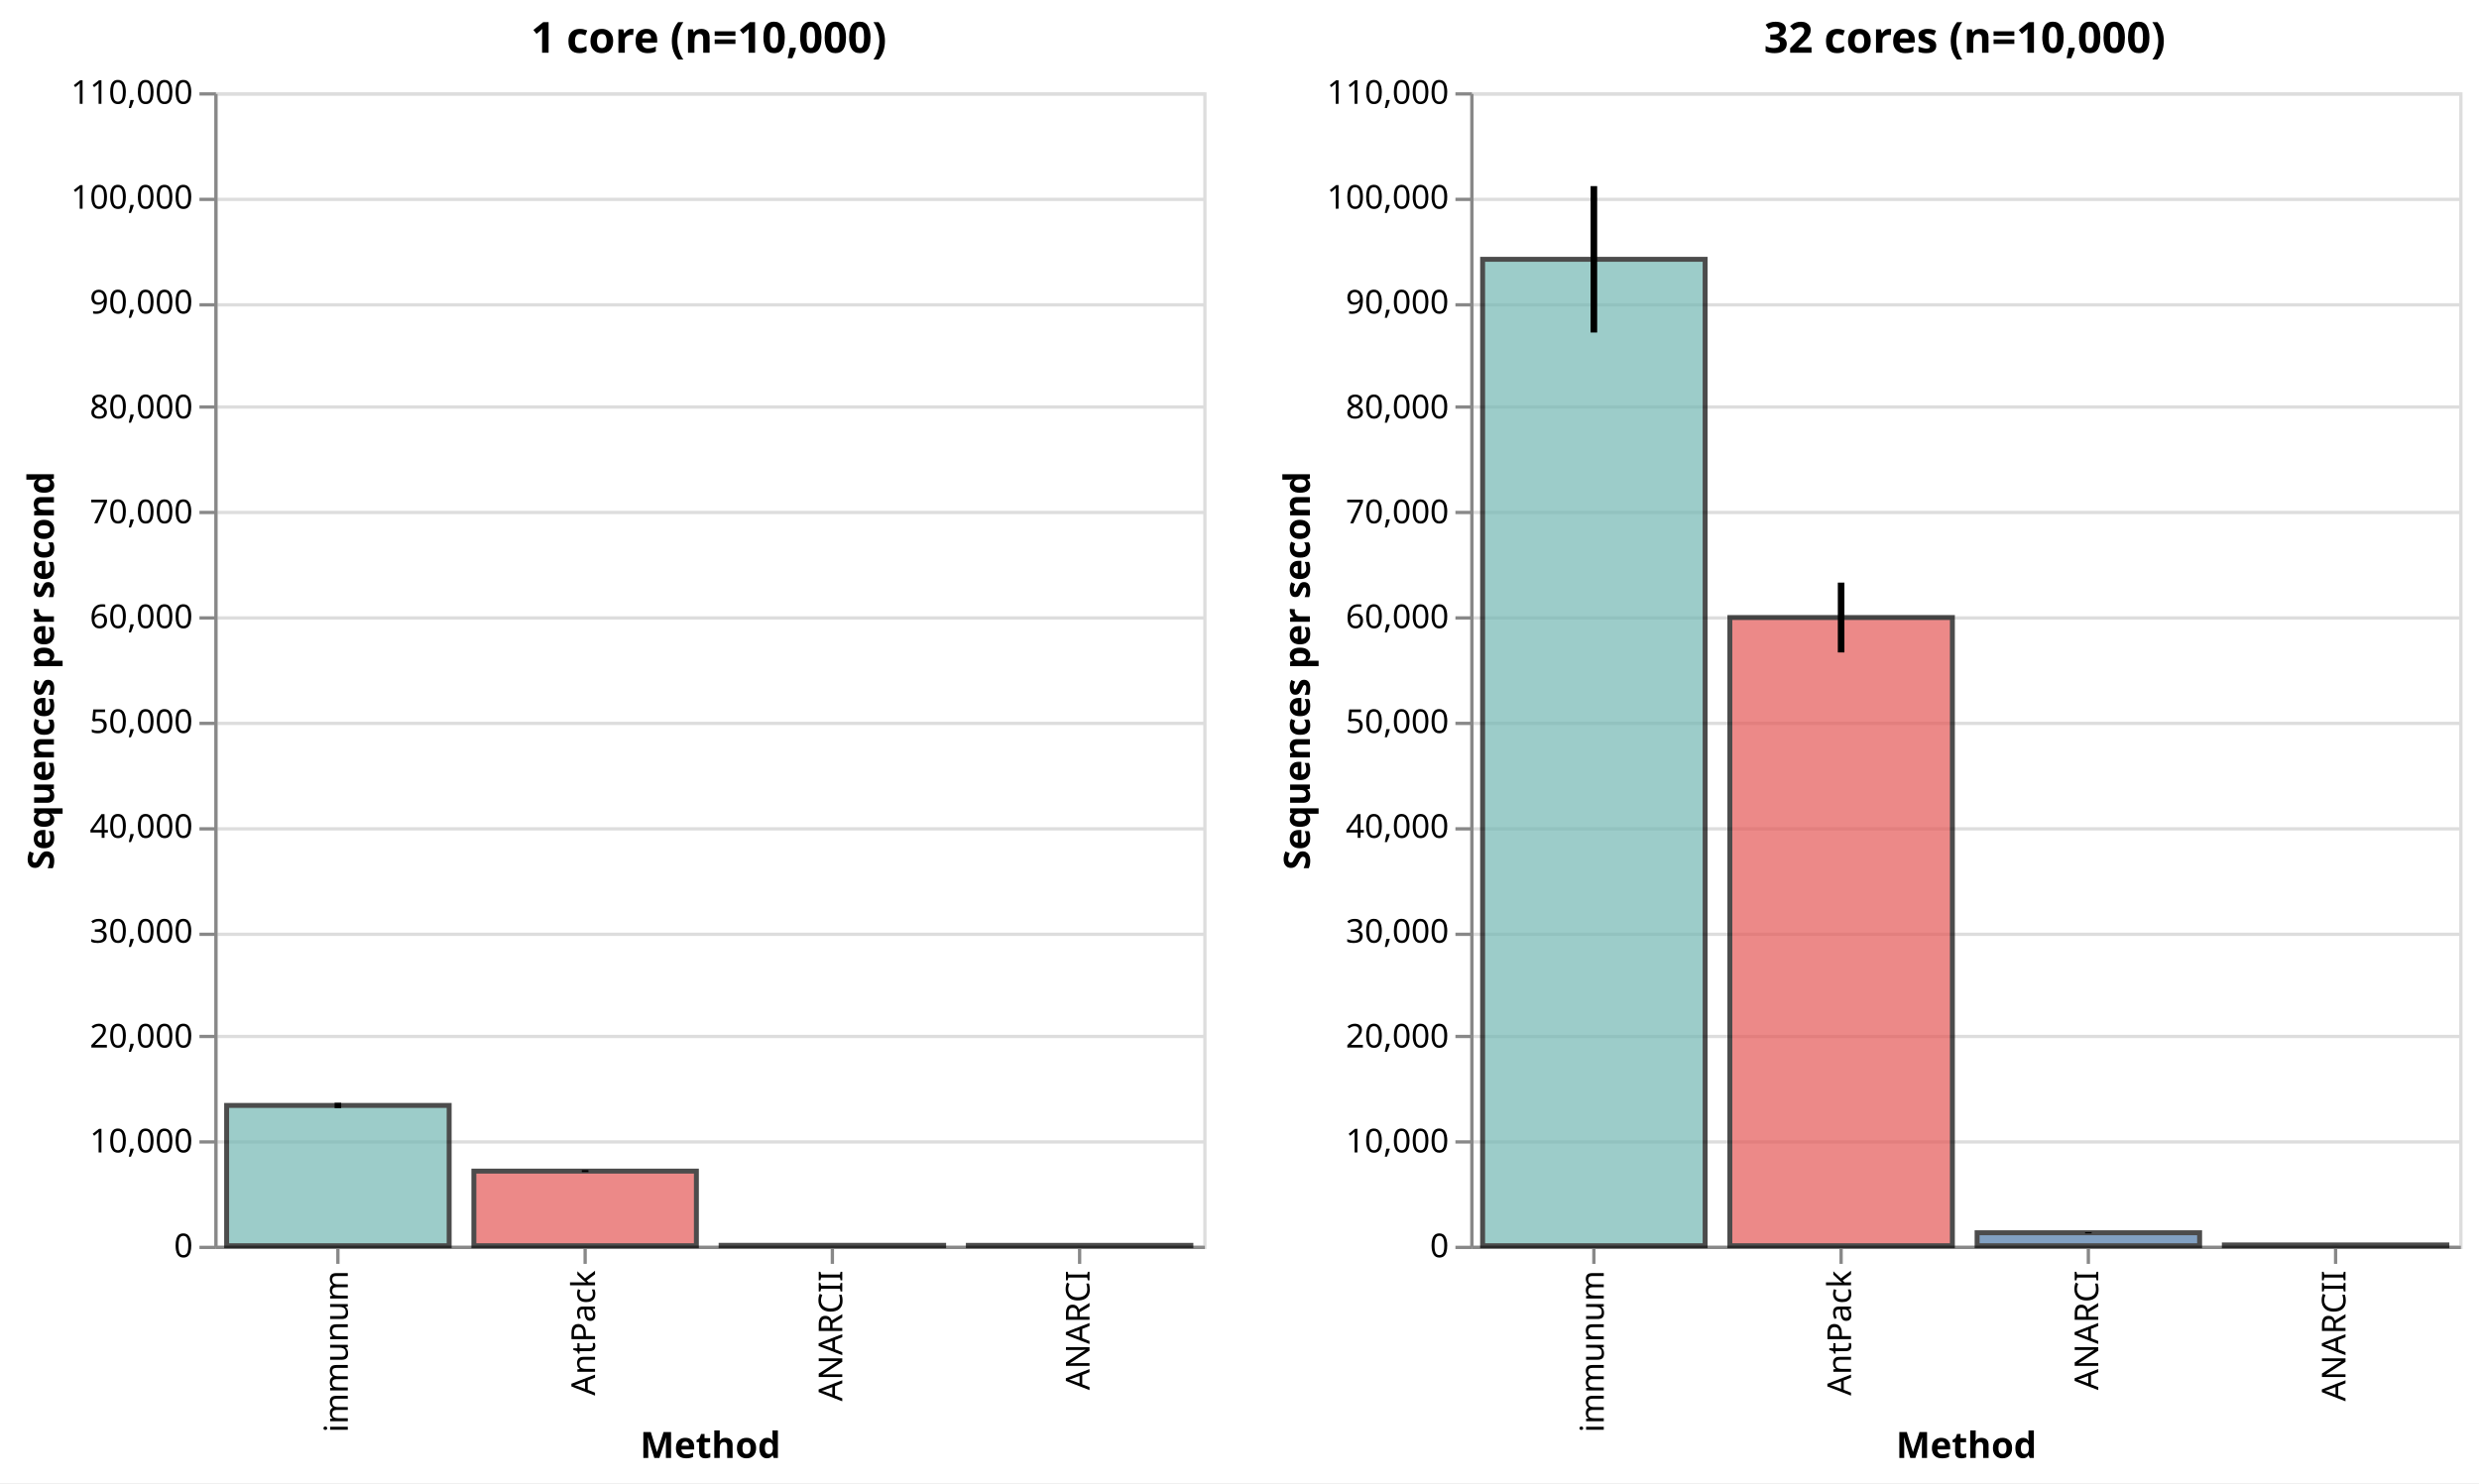
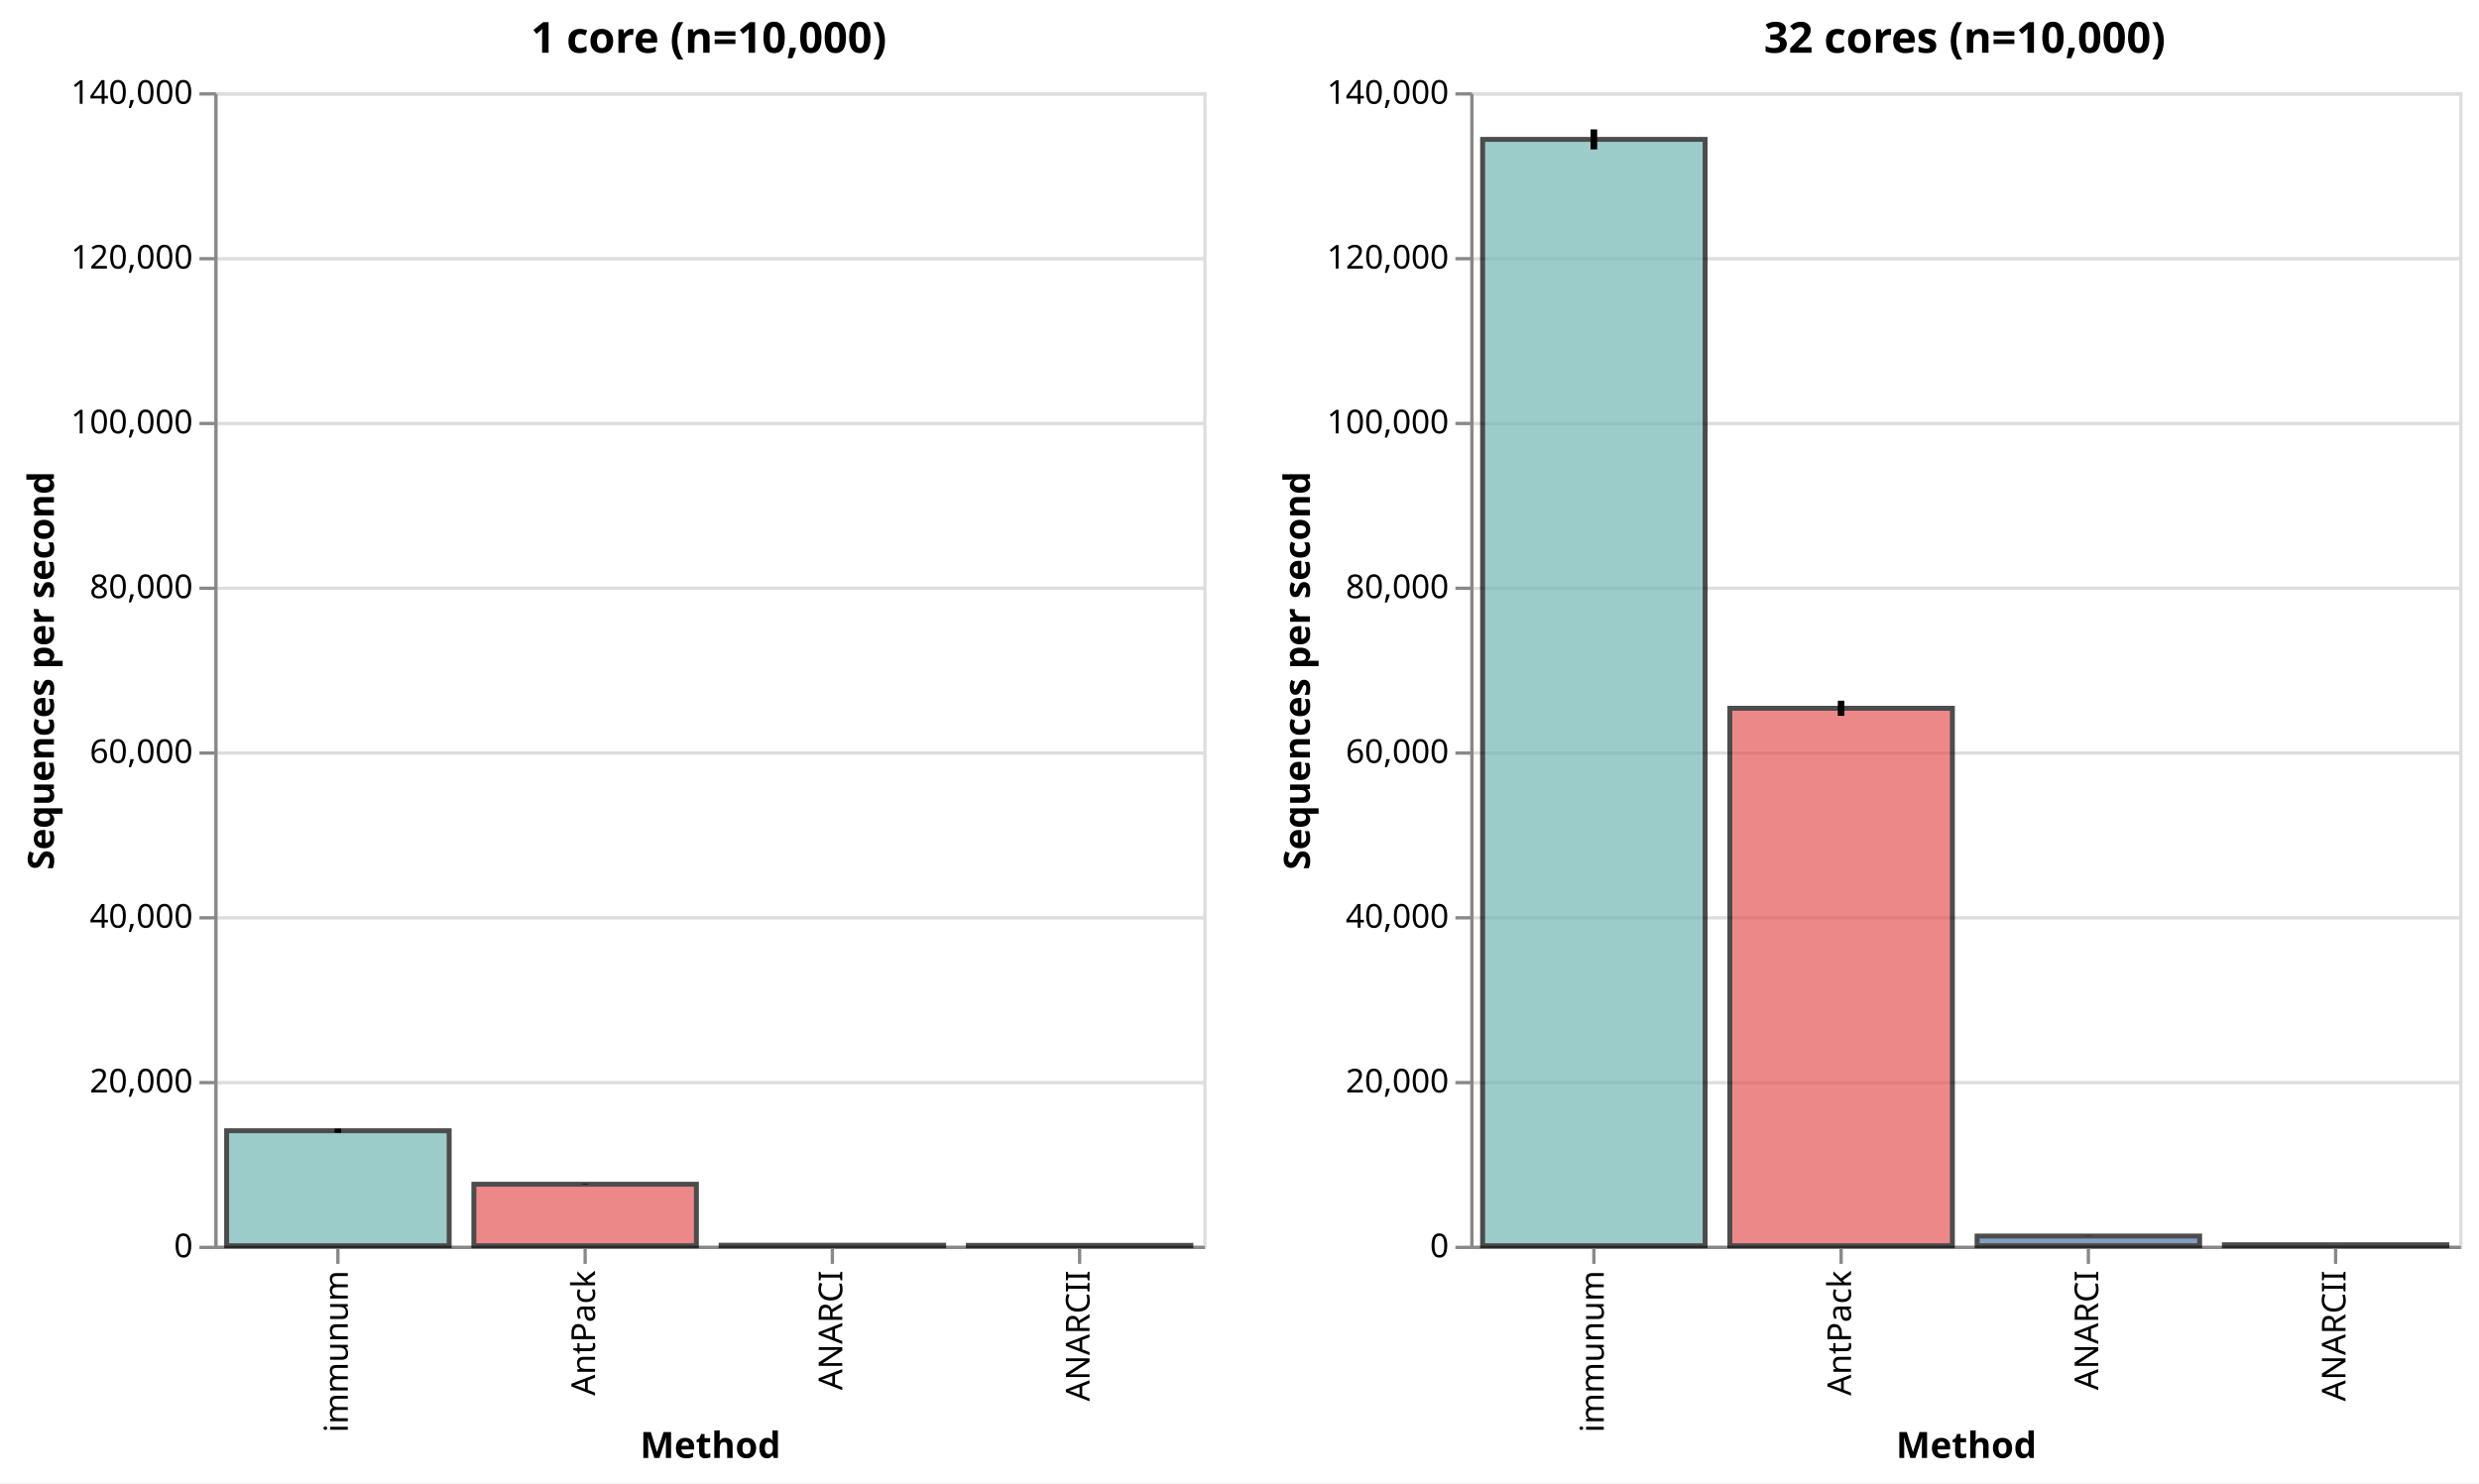
<svg xmlns="http://www.w3.org/2000/svg" version="1.1" class="marks" width="752" height="450" viewBox="0 0 752 450">
  <rect width="752" height="450" fill="white" />
  <g fill="none" stroke-miterlimit="10" transform="translate(65,28)">
    <g class="mark-group role-frame root" role="graphics-object" aria-roledescription="group mark container">
      <g transform="translate(0,0)">
        <path class="background" aria-hidden="true" d="M0,0h0v350h0Z" />
        <g>
          <g class="mark-group role-scope concat_0_group" role="graphics-object" aria-roledescription="group mark container">
            <g transform="translate(0,0)">
              <path class="background" aria-hidden="true" d="M0.5,0.5h300v350h-300Z" stroke="#ddd" />
              <g>
                <g class="mark-group role-axis" aria-hidden="true">
                  <g transform="translate(0.5,0.5)">
                    <path class="background" aria-hidden="true" d="M0,0h0v0h0Z" pointer-events="none" />
                    <g>
                      <g class="mark-rule role-axis-grid" pointer-events="none">
                        <line transform="translate(0,350)" x2="300" y2="0" stroke="#ddd" stroke-width="1" opacity="1" />
-                         <line transform="translate(0,318)" x2="300" y2="0" stroke="#ddd" stroke-width="1" opacity="1" />
-                         <line transform="translate(0,286)" x2="300" y2="0" stroke="#ddd" stroke-width="1" opacity="1" />
-                         <line transform="translate(0,255)" x2="300" y2="0" stroke="#ddd" stroke-width="1" opacity="1" />
-                         <line transform="translate(0,223)" x2="300" y2="0" stroke="#ddd" stroke-width="1" opacity="1" />
-                         <line transform="translate(0,191)" x2="300" y2="0" stroke="#ddd" stroke-width="1" opacity="1" />
-                         <line transform="translate(0,159)" x2="300" y2="0" stroke="#ddd" stroke-width="1" opacity="1" />
-                         <line transform="translate(0,127)" x2="300" y2="0" stroke="#ddd" stroke-width="1" opacity="1" />
-                         <line transform="translate(0,95)" x2="300" y2="0" stroke="#ddd" stroke-width="1" opacity="1" />
-                         <line transform="translate(0,64)" x2="300" y2="0" stroke="#ddd" stroke-width="1" opacity="1" />
-                         <line transform="translate(0,32)" x2="300" y2="0" stroke="#ddd" stroke-width="1" opacity="1" />
+                         <line transform="translate(0,300)" x2="300" y2="0" stroke="#ddd" stroke-width="1" opacity="1" />
+                         <line transform="translate(0,250)" x2="300" y2="0" stroke="#ddd" stroke-width="1" opacity="1" />
+                         <line transform="translate(0,200)" x2="300" y2="0" stroke="#ddd" stroke-width="1" opacity="1" />
+                         <line transform="translate(0,150)" x2="300" y2="0" stroke="#ddd" stroke-width="1" opacity="1" />
+                         <line transform="translate(0,100)" x2="300" y2="0" stroke="#ddd" stroke-width="1" opacity="1" />
+                         <line transform="translate(0,50)" x2="300" y2="0" stroke="#ddd" stroke-width="1" opacity="1" />
                        <line transform="translate(0,0)" x2="300" y2="0" stroke="#ddd" stroke-width="1" opacity="1" />
                      </g>
                    </g>
                    <path class="foreground" aria-hidden="true" d="" pointer-events="none" display="none" />
                  </g>
                </g>
-                 <g class="mark-group role-axis" role="graphics-symbol" aria-roledescription="axis" aria-label="X-axis titled 'Method' for a discrete scale with 4 values: immunum, AntPack, ANARCII, ANARCI">
+                 <g class="mark-group role-axis" role="graphics-symbol" aria-roledescription="axis" aria-label="X-axis titled 'Method' for a discrete scale with 4 values: immunum, AntPack, ANARCI, ANARCII">
                  <g transform="translate(0.5,350.5)">
                    <path class="background" aria-hidden="true" d="M0,0h0v0h0Z" pointer-events="none" />
                    <g>
                      <g class="mark-rule role-axis-tick" pointer-events="none">
                        <line transform="translate(37,0)" x2="0" y2="5" stroke="#888" stroke-width="1" opacity="1" />
                        <line transform="translate(112,0)" x2="0" y2="5" stroke="#888" stroke-width="1" opacity="1" />
                        <line transform="translate(187,0)" x2="0" y2="5" stroke="#888" stroke-width="1" opacity="1" />
                        <line transform="translate(262,0)" x2="0" y2="5" stroke="#888" stroke-width="1" opacity="1" />
                      </g>
                      <g class="mark-text role-axis-label" pointer-events="none">
                        <text text-anchor="end" transform="translate(37,7) rotate(270) translate(0,3)" font-family="sans-serif" font-size="10px" fill="#000" opacity="1">immunum</text>
                        <text text-anchor="end" transform="translate(112,7) rotate(270) translate(0,3)" font-family="sans-serif" font-size="10px" fill="#000" opacity="1">AntPack</text>
-                         <text text-anchor="end" transform="translate(187,7) rotate(270) translate(0,3)" font-family="sans-serif" font-size="10px" fill="#000" opacity="1">ANARCII</text>
-                         <text text-anchor="end" transform="translate(262,7) rotate(270) translate(0,3)" font-family="sans-serif" font-size="10px" fill="#000" opacity="1">ANARCI</text>
+                         <text text-anchor="end" transform="translate(187,7) rotate(270) translate(0,3)" font-family="sans-serif" font-size="10px" fill="#000" opacity="1">ANARCI</text>
+                         <text text-anchor="end" transform="translate(262,7) rotate(270) translate(0,3)" font-family="sans-serif" font-size="10px" fill="#000" opacity="1">ANARCII</text>
                      </g>
                      <g class="mark-rule role-axis-domain" pointer-events="none">
                        <line transform="translate(0,0)" x2="300" y2="0" stroke="#888" stroke-width="1" opacity="1" />
                      </g>
                      <g class="mark-text role-axis-title" pointer-events="none">
                        <text text-anchor="middle" transform="translate(150,63.89648)" font-family="sans-serif" font-size="11px" font-weight="bold" fill="#000" opacity="1">Method</text>
                      </g>
                    </g>
                    <path class="foreground" aria-hidden="true" d="" pointer-events="none" display="none" />
                  </g>
                </g>
-                 <g class="mark-group role-axis" role="graphics-symbol" aria-roledescription="axis" aria-label="Y-axis titled 'Sequences per second' for a linear scale with values from 0 to 110,000">
+                 <g class="mark-group role-axis" role="graphics-symbol" aria-roledescription="axis" aria-label="Y-axis titled 'Sequences per second' for a linear scale with values from 0 to 140,000">
                  <g transform="translate(0.5,0.5)">
                    <path class="background" aria-hidden="true" d="M0,0h0v0h0Z" pointer-events="none" />
                    <g>
                      <g class="mark-rule role-axis-tick" pointer-events="none">
                        <line transform="translate(0,350)" x2="-5" y2="0" stroke="#888" stroke-width="1" opacity="1" />
-                         <line transform="translate(0,318)" x2="-5" y2="0" stroke="#888" stroke-width="1" opacity="1" />
-                         <line transform="translate(0,286)" x2="-5" y2="0" stroke="#888" stroke-width="1" opacity="1" />
-                         <line transform="translate(0,255)" x2="-5" y2="0" stroke="#888" stroke-width="1" opacity="1" />
-                         <line transform="translate(0,223)" x2="-5" y2="0" stroke="#888" stroke-width="1" opacity="1" />
-                         <line transform="translate(0,191)" x2="-5" y2="0" stroke="#888" stroke-width="1" opacity="1" />
-                         <line transform="translate(0,159)" x2="-5" y2="0" stroke="#888" stroke-width="1" opacity="1" />
-                         <line transform="translate(0,127)" x2="-5" y2="0" stroke="#888" stroke-width="1" opacity="1" />
-                         <line transform="translate(0,95)" x2="-5" y2="0" stroke="#888" stroke-width="1" opacity="1" />
-                         <line transform="translate(0,64)" x2="-5" y2="0" stroke="#888" stroke-width="1" opacity="1" />
-                         <line transform="translate(0,32)" x2="-5" y2="0" stroke="#888" stroke-width="1" opacity="1" />
+                         <line transform="translate(0,300)" x2="-5" y2="0" stroke="#888" stroke-width="1" opacity="1" />
+                         <line transform="translate(0,250)" x2="-5" y2="0" stroke="#888" stroke-width="1" opacity="1" />
+                         <line transform="translate(0,200)" x2="-5" y2="0" stroke="#888" stroke-width="1" opacity="1" />
+                         <line transform="translate(0,150)" x2="-5" y2="0" stroke="#888" stroke-width="1" opacity="1" />
+                         <line transform="translate(0,100)" x2="-5" y2="0" stroke="#888" stroke-width="1" opacity="1" />
+                         <line transform="translate(0,50)" x2="-5" y2="0" stroke="#888" stroke-width="1" opacity="1" />
                        <line transform="translate(0,0)" x2="-5" y2="0" stroke="#888" stroke-width="1" opacity="1" />
                      </g>
                      <g class="mark-text role-axis-label" pointer-events="none">
                        <text text-anchor="end" transform="translate(-7,353)" font-family="sans-serif" font-size="10px" fill="#000" opacity="1">0</text>
-                         <text text-anchor="end" transform="translate(-7,321.1818)" font-family="sans-serif" font-size="10px" fill="#000" opacity="1">10,000</text>
-                         <text text-anchor="end" transform="translate(-7,289.3636)" font-family="sans-serif" font-size="10px" fill="#000" opacity="1">20,000</text>
-                         <text text-anchor="end" transform="translate(-7,257.5455)" font-family="sans-serif" font-size="10px" fill="#000" opacity="1">30,000</text>
-                         <text text-anchor="end" transform="translate(-7,225.7273)" font-family="sans-serif" font-size="10px" fill="#000" opacity="1">40,000</text>
-                         <text text-anchor="end" transform="translate(-7,193.9091)" font-family="sans-serif" font-size="10px" fill="#000" opacity="1">50,000</text>
-                         <text text-anchor="end" transform="translate(-7,162.0909)" font-family="sans-serif" font-size="10px" fill="#000" opacity="1">60,000</text>
-                         <text text-anchor="end" transform="translate(-7,130.2727)" font-family="sans-serif" font-size="10px" fill="#000" opacity="1">70,000</text>
-                         <text text-anchor="end" transform="translate(-7,98.45455)" font-family="sans-serif" font-size="10px" fill="#000" opacity="1">80,000</text>
-                         <text text-anchor="end" transform="translate(-7,66.63636)" font-family="sans-serif" font-size="10px" fill="#000" opacity="1">90,000</text>
-                         <text text-anchor="end" transform="translate(-7,34.81818)" font-family="sans-serif" font-size="10px" fill="#000" opacity="1">100,000</text>
-                         <text text-anchor="end" transform="translate(-7,3)" font-family="sans-serif" font-size="10px" fill="#000" opacity="1">110,000</text>
+                         <text text-anchor="end" transform="translate(-7,303)" font-family="sans-serif" font-size="10px" fill="#000" opacity="1">20,000</text>
+                         <text text-anchor="end" transform="translate(-7,253)" font-family="sans-serif" font-size="10px" fill="#000" opacity="1">40,000</text>
+                         <text text-anchor="end" transform="translate(-7,203)" font-family="sans-serif" font-size="10px" fill="#000" opacity="1">60,000</text>
+                         <text text-anchor="end" transform="translate(-7,153)" font-family="sans-serif" font-size="10px" fill="#000" opacity="1">80,000</text>
+                         <text text-anchor="end" transform="translate(-7,103)" font-family="sans-serif" font-size="10px" fill="#000" opacity="1">100,000</text>
+                         <text text-anchor="end" transform="translate(-7,53)" font-family="sans-serif" font-size="10px" fill="#000" opacity="1">120,000</text>
+                         <text text-anchor="end" transform="translate(-7,3)" font-family="sans-serif" font-size="10px" fill="#000" opacity="1">140,000</text>
                      </g>
                      <g class="mark-rule role-axis-domain" pointer-events="none">
                        <line transform="translate(0,350)" x2="0" y2="-350" stroke="#888" stroke-width="1" opacity="1" />
                      </g>
                      <g class="mark-text role-axis-title" pointer-events="none">
                        <text text-anchor="middle" transform="translate(-47.14746,175) rotate(-90) translate(0,-2)" font-family="sans-serif" font-size="11px" font-weight="bold" fill="#000" opacity="1">Sequences per second</text>
                      </g>
                    </g>
                    <path class="foreground" aria-hidden="true" d="" pointer-events="none" display="none" />
                  </g>
                </g>
                <g class="mark-rect role-mark concat_0_layer_0_marks" role="graphics-object" aria-roledescription="rect mark container">
-                   <path aria-label="Method: immunum; Sequences per second: 13380.036676; method: immunum; Mean seq/s: 13,380; Std seq/s: 508" role="graphics-symbol" aria-roledescription="bar" d="M3.75,307.427h67.5v42.573h-67.5Z" fill="#72b7b2" stroke="black" stroke-width="1.5" opacity="0.7" />
-                   <path aria-label="Method: AntPack; Sequences per second: 7117.35007871; method: AntPack; Mean seq/s: 7,117; Std seq/s: 186" role="graphics-symbol" aria-roledescription="bar" d="M78.75,327.354h67.5v22.646h-67.5Z" fill="#e45756" stroke="black" stroke-width="1.5" opacity="0.7" />
-                   <path aria-label="Method: ANARCII; Sequences per second: 39.4378128214; method: ANARCII; Mean seq/s: 39; Std seq/s: 2" role="graphics-symbol" aria-roledescription="bar" d="M153.75,349.875h67.5v0.125h-67.5Z" fill="#f58518" stroke="black" stroke-width="1.5" opacity="0.7" />
-                   <path aria-label="Method: ANARCI; Sequences per second: 35.8717572016; method: ANARCI; Mean seq/s: 36; Std seq/s: 1" role="graphics-symbol" aria-roledescription="bar" d="M228.75,349.886h67.5v0.114h-67.5Z" fill="#4c78a8" stroke="black" stroke-width="1.5" opacity="0.7" />
+                   <path aria-label="Method: immunum; Sequences per second: 13957.5736252; method: immunum; Mean seq/s: 13,958; Std seq/s: 503" role="graphics-symbol" aria-roledescription="bar" d="M3.75,315.106h67.5v34.894h-67.5Z" fill="#72b7b2" stroke="black" stroke-width="1.5" opacity="0.7" />
+                   <path aria-label="Method: AntPack; Sequences per second: 7465.06766515; method: AntPack; Mean seq/s: 7,465; Std seq/s: 74" role="graphics-symbol" aria-roledescription="bar" d="M78.75,331.337h67.5v18.663h-67.5Z" fill="#e45756" stroke="black" stroke-width="1.5" opacity="0.7" />
+                   <path aria-label="Method: ANARCI; Sequences per second: 61.7764200196; method: ANARCI; Mean seq/s: 62; Std seq/s: 0" role="graphics-symbol" aria-roledescription="bar" d="M153.75,349.846h67.5v0.154h-67.5Z" fill="#4c78a8" stroke="black" stroke-width="1.5" opacity="0.7" />
+                   <path aria-label="Method: ANARCII; Sequences per second: 45.3326446298; method: ANARCII; Mean seq/s: 45; Std seq/s: 0" role="graphics-symbol" aria-roledescription="bar" d="M228.75,349.887h67.5v0.113h-67.5Z" fill="#f58518" stroke="black" stroke-width="1.5" opacity="0.7" />
                </g>
                <g class="mark-rule role-mark concat_0_layer_1_marks" role="graphics-object" aria-roledescription="rule mark container">
-                   <line aria-label="method: immunum; errbar_min: 13125.9185388; errbar_max: 13634.1548132" role="graphics-symbol" aria-roledescription="rule mark" transform="translate(37.5,308.2357)" x2="0" y2="-1.617" stroke="black" stroke-width="2" />
-                   <line aria-label="method: AntPack; errbar_min: 7024.44099745; errbar_max: 7210.25915998" role="graphics-symbol" aria-roledescription="rule mark" transform="translate(112.5,327.6495)" x2="0" y2="-0.591" stroke="black" stroke-width="2" />
-                   <line aria-label="method: ANARCII; errbar_min: 38.6403437357; errbar_max: 40.2352819071" role="graphics-symbol" aria-roledescription="rule mark" transform="translate(187.5,349.8771)" x2="0" y2="-0.005" stroke="black" stroke-width="2" />
-                   <line aria-label="method: ANARCI; errbar_min: 35.1813811846; errbar_max: 36.5621332187" role="graphics-symbol" aria-roledescription="rule mark" transform="translate(262.5,349.8881)" x2="0" y2="-0.004" stroke="black" stroke-width="2" />
+                   <line aria-label="method: immunum; errbar_min: 13706.2265777; errbar_max: 14208.9206727" role="graphics-symbol" aria-roledescription="rule mark" transform="translate(37.5,315.7344)" x2="0" y2="-1.257" stroke="black" stroke-width="2" />
+                   <line aria-label="method: AntPack; errbar_min: 7428.24159867; errbar_max: 7501.89373162" role="graphics-symbol" aria-roledescription="rule mark" transform="translate(112.5,331.4294)" x2="0" y2="-0.184" stroke="black" stroke-width="2" />
+                   <line aria-label="method: ANARCI; errbar_min: 61.5442272423; errbar_max: 62.0086127969" role="graphics-symbol" aria-roledescription="rule mark" transform="translate(187.5,349.8461)" x2="0" y2="-0.001" stroke="black" stroke-width="2" />
+                   <line aria-label="method: ANARCII; errbar_min: 45.1004720031; errbar_max: 45.5648172565" role="graphics-symbol" aria-roledescription="rule mark" transform="translate(262.5,349.8872)" x2="0" y2="-0.001" stroke="black" stroke-width="2" />
                </g>
                <g class="mark-group role-title">
                  <g transform="translate(150,-22)">
                    <path class="background" aria-hidden="true" d="M0,0h0v0h0Z" pointer-events="none" />
                    <g>
                      <g class="mark-text role-title-text" role="graphics-symbol" aria-roledescription="title" aria-label="Title text '1 core (n=10,000)'" pointer-events="none">
                        <text text-anchor="middle" transform="translate(0,10)" font-family="sans-serif" font-size="13px" font-weight="bold" fill="#000" opacity="1">1 core (n=10,000)</text>
                      </g>
                    </g>
                    <path class="foreground" aria-hidden="true" d="" pointer-events="none" display="none" />
                  </g>
                </g>
              </g>
              <path class="foreground" aria-hidden="true" d="" display="none" />
            </g>
          </g>
          <g class="mark-group role-scope concat_1_group" role="graphics-object" aria-roledescription="group mark container">
            <g transform="translate(381,0)">
              <path class="background" aria-hidden="true" d="M0.5,0.5h300v350h-300Z" stroke="#ddd" />
              <g>
                <g class="mark-group role-axis" aria-hidden="true">
                  <g transform="translate(0.5,0.5)">
                    <path class="background" aria-hidden="true" d="M0,0h0v0h0Z" pointer-events="none" />
                    <g>
                      <g class="mark-rule role-axis-grid" pointer-events="none">
                        <line transform="translate(0,350)" x2="300" y2="0" stroke="#ddd" stroke-width="1" opacity="1" />
-                         <line transform="translate(0,318)" x2="300" y2="0" stroke="#ddd" stroke-width="1" opacity="1" />
-                         <line transform="translate(0,286)" x2="300" y2="0" stroke="#ddd" stroke-width="1" opacity="1" />
-                         <line transform="translate(0,255)" x2="300" y2="0" stroke="#ddd" stroke-width="1" opacity="1" />
-                         <line transform="translate(0,223)" x2="300" y2="0" stroke="#ddd" stroke-width="1" opacity="1" />
-                         <line transform="translate(0,191)" x2="300" y2="0" stroke="#ddd" stroke-width="1" opacity="1" />
-                         <line transform="translate(0,159)" x2="300" y2="0" stroke="#ddd" stroke-width="1" opacity="1" />
-                         <line transform="translate(0,127)" x2="300" y2="0" stroke="#ddd" stroke-width="1" opacity="1" />
-                         <line transform="translate(0,95)" x2="300" y2="0" stroke="#ddd" stroke-width="1" opacity="1" />
-                         <line transform="translate(0,64)" x2="300" y2="0" stroke="#ddd" stroke-width="1" opacity="1" />
-                         <line transform="translate(0,32)" x2="300" y2="0" stroke="#ddd" stroke-width="1" opacity="1" />
+                         <line transform="translate(0,300)" x2="300" y2="0" stroke="#ddd" stroke-width="1" opacity="1" />
+                         <line transform="translate(0,250)" x2="300" y2="0" stroke="#ddd" stroke-width="1" opacity="1" />
+                         <line transform="translate(0,200)" x2="300" y2="0" stroke="#ddd" stroke-width="1" opacity="1" />
+                         <line transform="translate(0,150)" x2="300" y2="0" stroke="#ddd" stroke-width="1" opacity="1" />
+                         <line transform="translate(0,100)" x2="300" y2="0" stroke="#ddd" stroke-width="1" opacity="1" />
+                         <line transform="translate(0,50)" x2="300" y2="0" stroke="#ddd" stroke-width="1" opacity="1" />
                        <line transform="translate(0,0)" x2="300" y2="0" stroke="#ddd" stroke-width="1" opacity="1" />
                      </g>
                    </g>
                    <path class="foreground" aria-hidden="true" d="" pointer-events="none" display="none" />
                  </g>
                </g>
                <g class="mark-group role-axis" role="graphics-symbol" aria-roledescription="axis" aria-label="X-axis titled 'Method' for a discrete scale with 4 values: immunum, AntPack, ANARCI, ANARCII">
                  <g transform="translate(0.5,350.5)">
                    <path class="background" aria-hidden="true" d="M0,0h0v0h0Z" pointer-events="none" />
                    <g>
                      <g class="mark-rule role-axis-tick" pointer-events="none">
                        <line transform="translate(37,0)" x2="0" y2="5" stroke="#888" stroke-width="1" opacity="1" />
                        <line transform="translate(112,0)" x2="0" y2="5" stroke="#888" stroke-width="1" opacity="1" />
                        <line transform="translate(187,0)" x2="0" y2="5" stroke="#888" stroke-width="1" opacity="1" />
                        <line transform="translate(262,0)" x2="0" y2="5" stroke="#888" stroke-width="1" opacity="1" />
                      </g>
                      <g class="mark-text role-axis-label" pointer-events="none">
                        <text text-anchor="end" transform="translate(37,7) rotate(270) translate(0,3)" font-family="sans-serif" font-size="10px" fill="#000" opacity="1">immunum</text>
                        <text text-anchor="end" transform="translate(112,7) rotate(270) translate(0,3)" font-family="sans-serif" font-size="10px" fill="#000" opacity="1">AntPack</text>
                        <text text-anchor="end" transform="translate(187,7) rotate(270) translate(0,3)" font-family="sans-serif" font-size="10px" fill="#000" opacity="1">ANARCI</text>
                        <text text-anchor="end" transform="translate(262,7) rotate(270) translate(0,3)" font-family="sans-serif" font-size="10px" fill="#000" opacity="1">ANARCII</text>
                      </g>
                      <g class="mark-rule role-axis-domain" pointer-events="none">
                        <line transform="translate(0,0)" x2="300" y2="0" stroke="#888" stroke-width="1" opacity="1" />
                      </g>
                      <g class="mark-text role-axis-title" pointer-events="none">
                        <text text-anchor="middle" transform="translate(150,63.89648)" font-family="sans-serif" font-size="11px" font-weight="bold" fill="#000" opacity="1">Method</text>
                      </g>
                    </g>
                    <path class="foreground" aria-hidden="true" d="" pointer-events="none" display="none" />
                  </g>
                </g>
-                 <g class="mark-group role-axis" role="graphics-symbol" aria-roledescription="axis" aria-label="Y-axis titled 'Sequences per second' for a linear scale with values from 0 to 110,000">
+                 <g class="mark-group role-axis" role="graphics-symbol" aria-roledescription="axis" aria-label="Y-axis titled 'Sequences per second' for a linear scale with values from 0 to 140,000">
                  <g transform="translate(0.5,0.5)">
                    <path class="background" aria-hidden="true" d="M0,0h0v0h0Z" pointer-events="none" />
                    <g>
                      <g class="mark-rule role-axis-tick" pointer-events="none">
                        <line transform="translate(0,350)" x2="-5" y2="0" stroke="#888" stroke-width="1" opacity="1" />
-                         <line transform="translate(0,318)" x2="-5" y2="0" stroke="#888" stroke-width="1" opacity="1" />
-                         <line transform="translate(0,286)" x2="-5" y2="0" stroke="#888" stroke-width="1" opacity="1" />
-                         <line transform="translate(0,255)" x2="-5" y2="0" stroke="#888" stroke-width="1" opacity="1" />
-                         <line transform="translate(0,223)" x2="-5" y2="0" stroke="#888" stroke-width="1" opacity="1" />
-                         <line transform="translate(0,191)" x2="-5" y2="0" stroke="#888" stroke-width="1" opacity="1" />
-                         <line transform="translate(0,159)" x2="-5" y2="0" stroke="#888" stroke-width="1" opacity="1" />
-                         <line transform="translate(0,127)" x2="-5" y2="0" stroke="#888" stroke-width="1" opacity="1" />
-                         <line transform="translate(0,95)" x2="-5" y2="0" stroke="#888" stroke-width="1" opacity="1" />
-                         <line transform="translate(0,64)" x2="-5" y2="0" stroke="#888" stroke-width="1" opacity="1" />
-                         <line transform="translate(0,32)" x2="-5" y2="0" stroke="#888" stroke-width="1" opacity="1" />
+                         <line transform="translate(0,300)" x2="-5" y2="0" stroke="#888" stroke-width="1" opacity="1" />
+                         <line transform="translate(0,250)" x2="-5" y2="0" stroke="#888" stroke-width="1" opacity="1" />
+                         <line transform="translate(0,200)" x2="-5" y2="0" stroke="#888" stroke-width="1" opacity="1" />
+                         <line transform="translate(0,150)" x2="-5" y2="0" stroke="#888" stroke-width="1" opacity="1" />
+                         <line transform="translate(0,100)" x2="-5" y2="0" stroke="#888" stroke-width="1" opacity="1" />
+                         <line transform="translate(0,50)" x2="-5" y2="0" stroke="#888" stroke-width="1" opacity="1" />
                        <line transform="translate(0,0)" x2="-5" y2="0" stroke="#888" stroke-width="1" opacity="1" />
                      </g>
                      <g class="mark-text role-axis-label" pointer-events="none">
                        <text text-anchor="end" transform="translate(-7,353)" font-family="sans-serif" font-size="10px" fill="#000" opacity="1">0</text>
-                         <text text-anchor="end" transform="translate(-7,321.1818)" font-family="sans-serif" font-size="10px" fill="#000" opacity="1">10,000</text>
-                         <text text-anchor="end" transform="translate(-7,289.3636)" font-family="sans-serif" font-size="10px" fill="#000" opacity="1">20,000</text>
-                         <text text-anchor="end" transform="translate(-7,257.5455)" font-family="sans-serif" font-size="10px" fill="#000" opacity="1">30,000</text>
-                         <text text-anchor="end" transform="translate(-7,225.7273)" font-family="sans-serif" font-size="10px" fill="#000" opacity="1">40,000</text>
-                         <text text-anchor="end" transform="translate(-7,193.9091)" font-family="sans-serif" font-size="10px" fill="#000" opacity="1">50,000</text>
-                         <text text-anchor="end" transform="translate(-7,162.0909)" font-family="sans-serif" font-size="10px" fill="#000" opacity="1">60,000</text>
-                         <text text-anchor="end" transform="translate(-7,130.2727)" font-family="sans-serif" font-size="10px" fill="#000" opacity="1">70,000</text>
-                         <text text-anchor="end" transform="translate(-7,98.45455)" font-family="sans-serif" font-size="10px" fill="#000" opacity="1">80,000</text>
-                         <text text-anchor="end" transform="translate(-7,66.63636)" font-family="sans-serif" font-size="10px" fill="#000" opacity="1">90,000</text>
-                         <text text-anchor="end" transform="translate(-7,34.81818)" font-family="sans-serif" font-size="10px" fill="#000" opacity="1">100,000</text>
-                         <text text-anchor="end" transform="translate(-7,3)" font-family="sans-serif" font-size="10px" fill="#000" opacity="1">110,000</text>
+                         <text text-anchor="end" transform="translate(-7,303)" font-family="sans-serif" font-size="10px" fill="#000" opacity="1">20,000</text>
+                         <text text-anchor="end" transform="translate(-7,253)" font-family="sans-serif" font-size="10px" fill="#000" opacity="1">40,000</text>
+                         <text text-anchor="end" transform="translate(-7,203)" font-family="sans-serif" font-size="10px" fill="#000" opacity="1">60,000</text>
+                         <text text-anchor="end" transform="translate(-7,153)" font-family="sans-serif" font-size="10px" fill="#000" opacity="1">80,000</text>
+                         <text text-anchor="end" transform="translate(-7,103)" font-family="sans-serif" font-size="10px" fill="#000" opacity="1">100,000</text>
+                         <text text-anchor="end" transform="translate(-7,53)" font-family="sans-serif" font-size="10px" fill="#000" opacity="1">120,000</text>
+                         <text text-anchor="end" transform="translate(-7,3)" font-family="sans-serif" font-size="10px" fill="#000" opacity="1">140,000</text>
                      </g>
                      <g class="mark-rule role-axis-domain" pointer-events="none">
                        <line transform="translate(0,350)" x2="0" y2="-350" stroke="#888" stroke-width="1" opacity="1" />
                      </g>
                      <g class="mark-text role-axis-title" pointer-events="none">
                        <text text-anchor="middle" transform="translate(-47.14746,175) rotate(-90) translate(0,-2)" font-family="sans-serif" font-size="11px" font-weight="bold" fill="#000" opacity="1">Sequences per second</text>
                      </g>
                    </g>
                    <path class="foreground" aria-hidden="true" d="" pointer-events="none" display="none" />
                  </g>
                </g>
                <g class="mark-rect role-mark concat_1_layer_0_marks" role="graphics-object" aria-roledescription="rect mark container">
-                   <path aria-label="Method: immunum; Sequences per second: 94070.4588085; method: immunum; Mean seq/s: 94,070; Std seq/s: 13,961" role="graphics-symbol" aria-roledescription="bar" d="M3.75,50.685h67.5v299.315h-67.5Z" fill="#72b7b2" stroke="black" stroke-width="1.5" opacity="0.7" />
-                   <path aria-label="Method: AntPack; Sequences per second: 59909.1720542; method: AntPack; Mean seq/s: 59,909; Std seq/s: 6,659" role="graphics-symbol" aria-roledescription="bar" d="M78.75,159.38h67.5v190.62h-67.5Z" fill="#e45756" stroke="black" stroke-width="1.5" opacity="0.7" />
-                   <path aria-label="Method: ANARCI; Sequences per second: 1237.33909044; method: ANARCI; Mean seq/s: 1,237; Std seq/s: 116" role="graphics-symbol" aria-roledescription="bar" d="M153.75,346.063h67.5v3.937h-67.5Z" fill="#4c78a8" stroke="black" stroke-width="1.5" opacity="0.7" />
-                   <path aria-label="Method: ANARCII; Sequences per second: 75.5362162361; method: ANARCII; Mean seq/s: 76; Std seq/s: 4" role="graphics-symbol" aria-roledescription="bar" d="M228.75,349.76h67.5v0.24h-67.5Z" fill="#f58518" stroke="black" stroke-width="1.5" opacity="0.7" />
+                   <path aria-label="Method: immunum; Sequences per second: 134281.494277; method: immunum; Mean seq/s: 134,281; Std seq/s: 2,425" role="graphics-symbol" aria-roledescription="bar" d="M3.75,14.296h67.5v335.704h-67.5Z" fill="#72b7b2" stroke="black" stroke-width="1.5" opacity="0.7" />
+                   <path aria-label="Method: AntPack; Sequences per second: 65234.2277062; method: AntPack; Mean seq/s: 65,234; Std seq/s: 1,834" role="graphics-symbol" aria-roledescription="bar" d="M78.75,186.914h67.5v163.086h-67.5Z" fill="#e45756" stroke="black" stroke-width="1.5" opacity="0.7" />
+                   <path aria-label="Method: ANARCI; Sequences per second: 1175.47767261; method: ANARCI; Mean seq/s: 1,175; Std seq/s: 27" role="graphics-symbol" aria-roledescription="bar" d="M153.75,347.061h67.5v2.939h-67.5Z" fill="#4c78a8" stroke="black" stroke-width="1.5" opacity="0.7" />
+                   <path aria-label="Method: ANARCII; Sequences per second: 116.665457854; method: ANARCII; Mean seq/s: 117; Std seq/s: 2" role="graphics-symbol" aria-roledescription="bar" d="M228.75,349.708h67.5v0.292h-67.5Z" fill="#f58518" stroke="black" stroke-width="1.5" opacity="0.7" />
                </g>
                <g class="mark-rule role-mark concat_1_layer_1_marks" role="graphics-object" aria-roledescription="rule mark container">
-                   <line aria-label="method: immunum; errbar_min: 87090.1214072; errbar_max: 101050.79621" role="graphics-symbol" aria-roledescription="rule mark" transform="translate(37.5,72.89507)" x2="0" y2="-44.42" stroke="black" stroke-width="2" />
-                   <line aria-label="method: AntPack; errbar_min: 56579.8414843; errbar_max: 63238.5026242" role="graphics-symbol" aria-roledescription="rule mark" transform="translate(112.5,169.9732)" x2="0" y2="-21.187" stroke="black" stroke-width="2" />
-                   <line aria-label="method: ANARCI; errbar_min: 1179.1204209; errbar_max: 1295.55775998" role="graphics-symbol" aria-roledescription="rule mark" transform="translate(187.5,346.2483)" x2="0" y2="-0.37" stroke="black" stroke-width="2" />
-                   <line aria-label="method: ANARCII; errbar_min: 73.6340431541; errbar_max: 77.4383893182" role="graphics-symbol" aria-roledescription="rule mark" transform="translate(262.5,349.7657)" x2="0" y2="-0.012" stroke="black" stroke-width="2" />
+                   <line aria-label="method: immunum; errbar_min: 133068.974858; errbar_max: 135494.013696" role="graphics-symbol" aria-roledescription="rule mark" transform="translate(37.5,17.32756)" x2="0" y2="-6.063" stroke="black" stroke-width="2" />
+                   <line aria-label="method: AntPack; errbar_min: 64317.193759; errbar_max: 66151.2616533" role="graphics-symbol" aria-roledescription="rule mark" transform="translate(112.5,189.207)" x2="0" y2="-4.585" stroke="black" stroke-width="2" />
+                   <line aria-label="method: ANARCI; errbar_min: 1162.18671341; errbar_max: 1188.76863182" role="graphics-symbol" aria-roledescription="rule mark" transform="translate(187.5,347.0945)" x2="0" y2="-0.066" stroke="black" stroke-width="2" />
+                   <line aria-label="method: ANARCII; errbar_min: 115.783530567; errbar_max: 117.547385142" role="graphics-symbol" aria-roledescription="rule mark" transform="translate(262.5,349.7105)" x2="0" y2="-0.004" stroke="black" stroke-width="2" />
                </g>
                <g class="mark-group role-title">
                  <g transform="translate(150,-22)">
                    <path class="background" aria-hidden="true" d="M0,0h0v0h0Z" pointer-events="none" />
                    <g>
                      <g class="mark-text role-title-text" role="graphics-symbol" aria-roledescription="title" aria-label="Title text '32 cores (n=10,000)'" pointer-events="none">
                        <text text-anchor="middle" transform="translate(0,10)" font-family="sans-serif" font-size="13px" font-weight="bold" fill="#000" opacity="1">32 cores (n=10,000)</text>
                      </g>
                    </g>
                    <path class="foreground" aria-hidden="true" d="" pointer-events="none" display="none" />
                  </g>
                </g>
              </g>
              <path class="foreground" aria-hidden="true" d="" display="none" />
            </g>
          </g>
        </g>
        <path class="foreground" aria-hidden="true" d="" display="none" />
      </g>
    </g>
  </g>
</svg>
